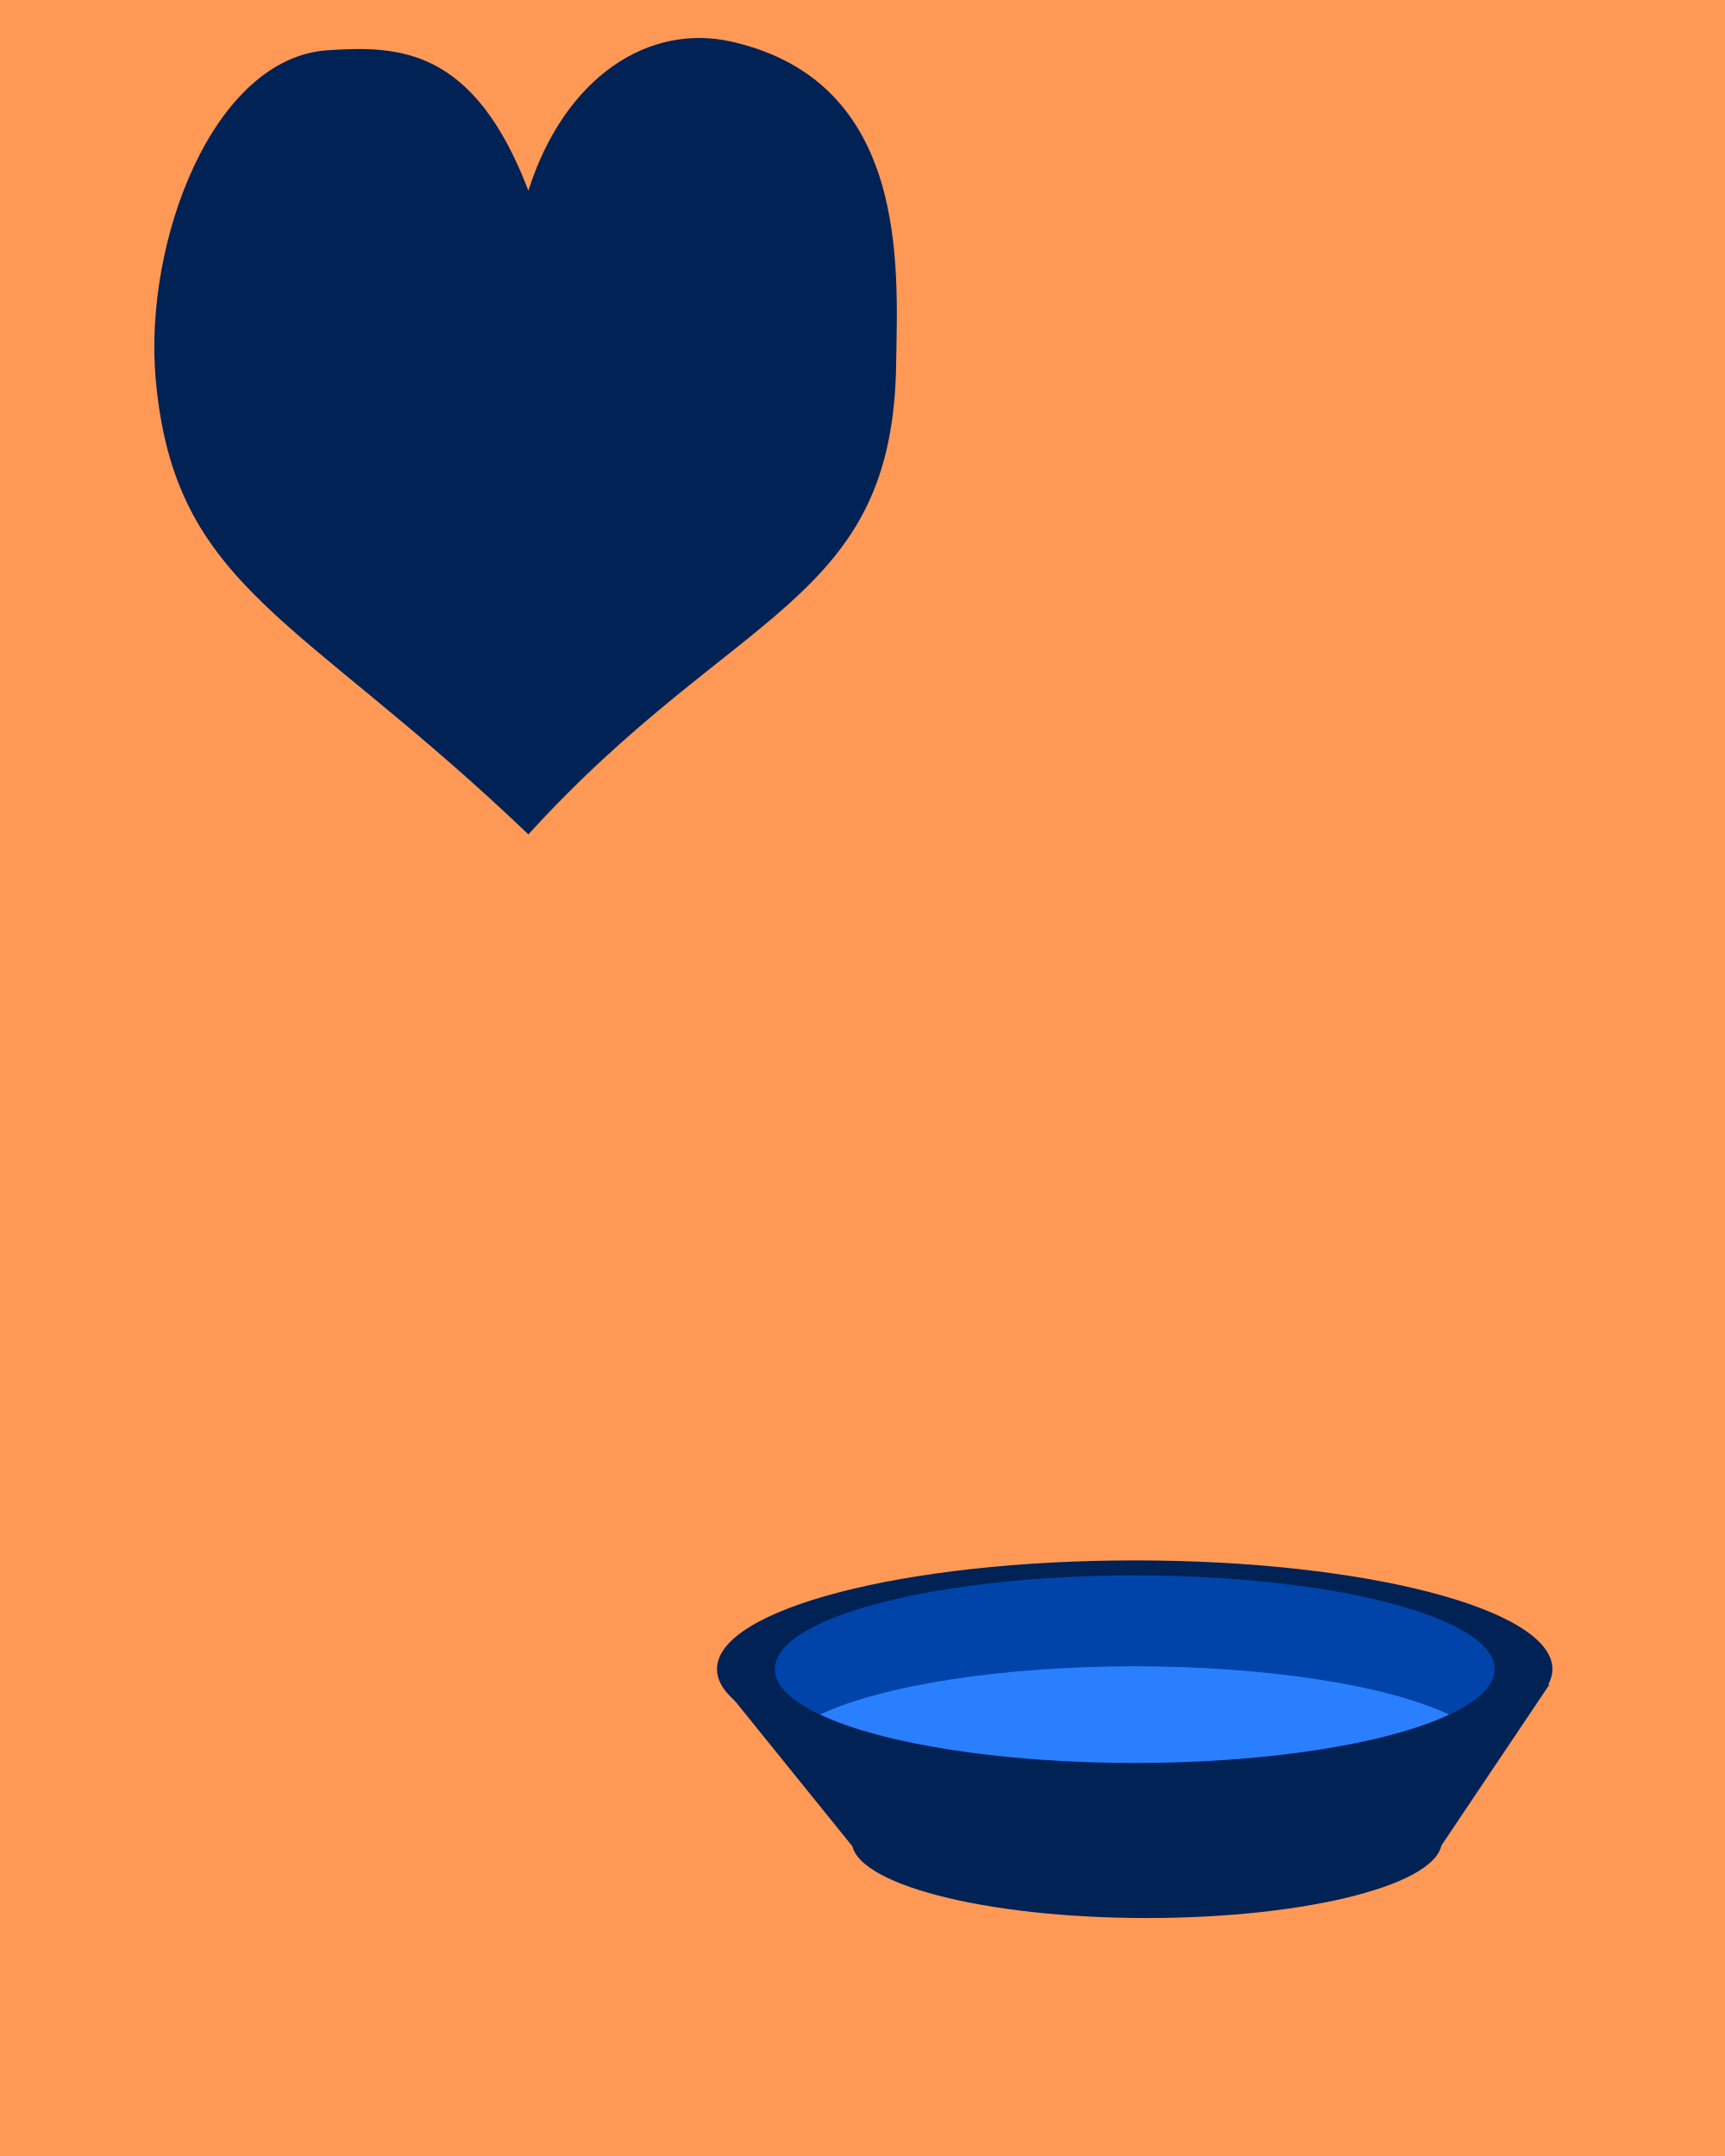
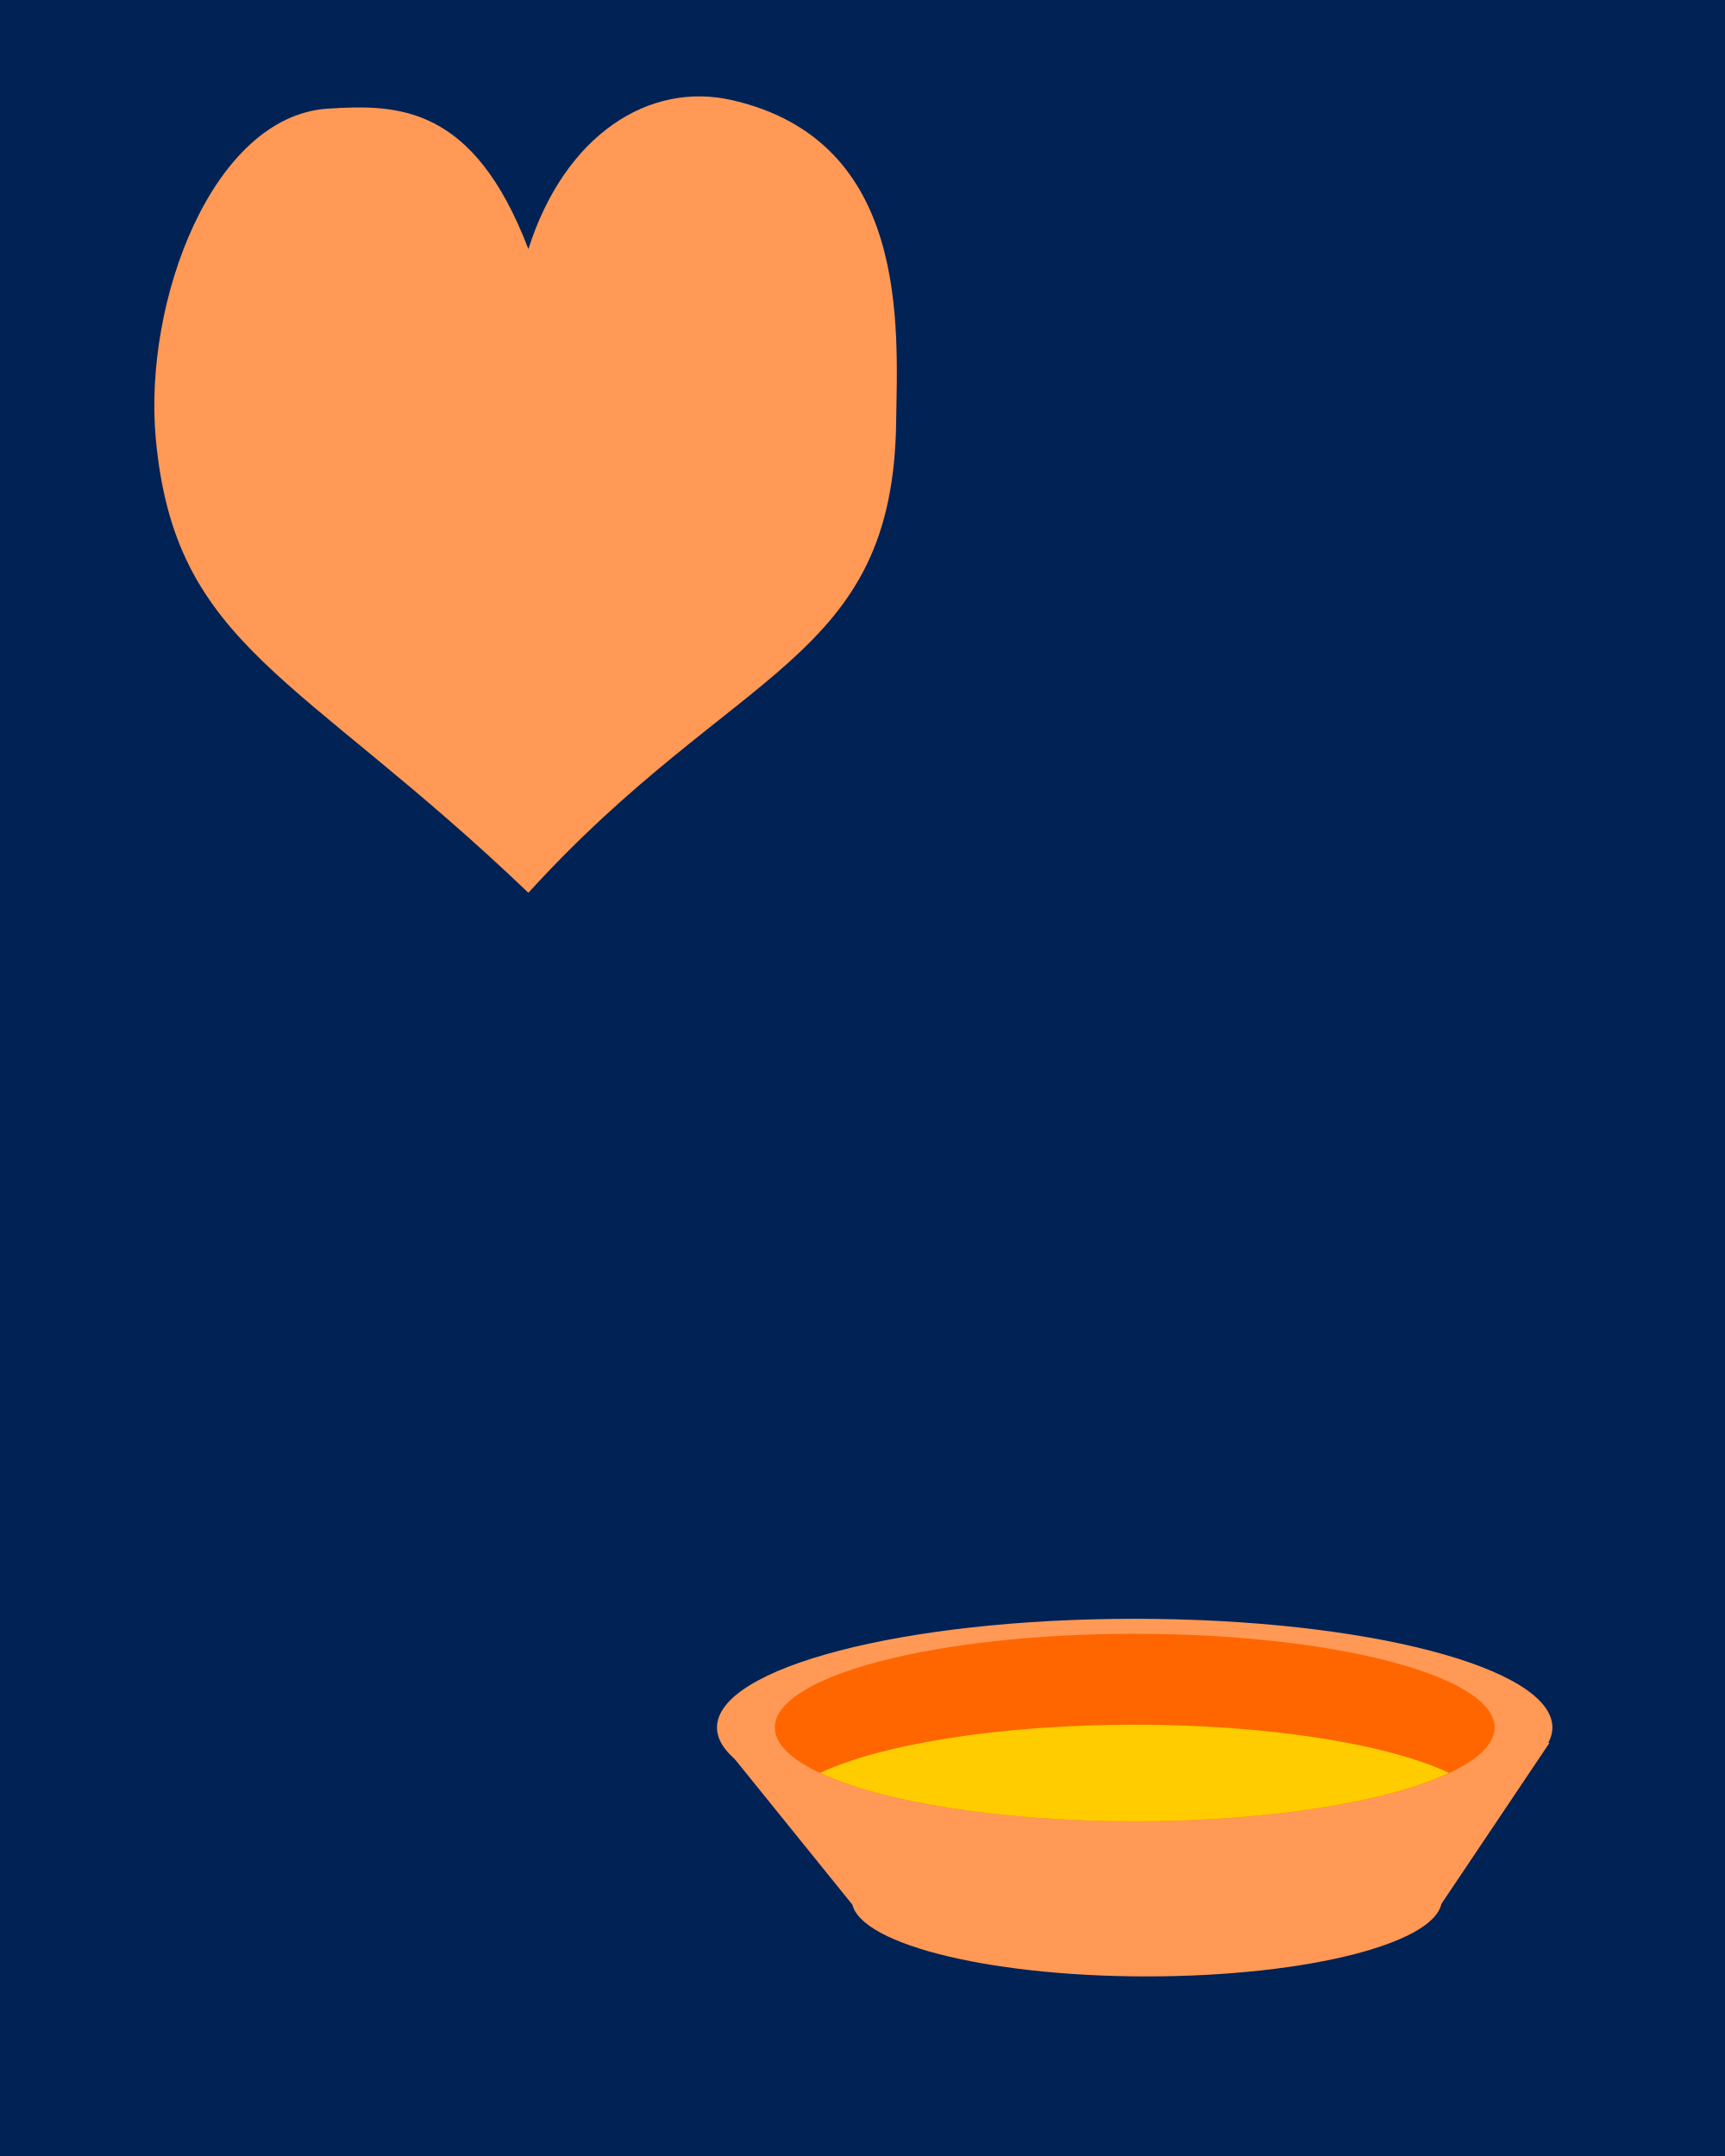
<svg xmlns="http://www.w3.org/2000/svg" width="24" height="30" viewBox="0 0 6.35 7.938" version="1.1" id="svg5">
  <defs id="defs2" />
  <g id="layer1">
-     <rect style="fill:#ff9955;stroke-width:0.229;stroke-linejoin:bevel" id="rect861" width="6.611" height="8.911" x="-0.125" y="-0.779" />
+     <rect style="fill:#002255;stroke-width:0.229;stroke-linejoin:bevel" id="rect861" width="6.611" height="8.911" x="-0.125" y="-0.779" />
  </g>
  <g id="layer2">
-     <path style="fill:#002255;stroke:#000000;stroke-width:0;stroke-linecap:butt;stroke-linejoin:miter;stroke-miterlimit:4;stroke-dasharray:none;stroke-opacity:1" d="M 1.945,3.072 C 2.71,2.232 3.289,2.225 3.299,1.334 3.304,0.987 3.348,0.304 2.696,0.154 2.39,0.083 2.079,0.281 1.945,0.702 1.743,0.173 1.466,0.168 1.206,0.185 0.784,0.213 0.528,0.889 0.573,1.397 0.643,2.17 1.099,2.263 1.945,3.072 Z" id="path934" />
-     <g id="g1248" transform="matrix(1.34772,0,0,1.34772,-1.953733,-2.393773)">
-       <ellipse style="fill:#002255;stroke:#4d4d4d;stroke-width:0" id="path949" cx="4.582" cy="6.806" rx="0.806" ry="0.21" />
-       <ellipse style="fill:#002255;stroke:#4d4d4d;stroke-width:0" id="ellipse951" cx="4.549" cy="6.336" rx="1.141" ry="0.297" />
-       <path style="fill:#002255;fill-opacity:1;stroke:#000000;stroke-width:0;stroke-linecap:butt;stroke-linejoin:miter;stroke-miterlimit:4;stroke-dasharray:none;stroke-opacity:1" d="M 3.424,6.382 3.777,6.819 5.386,6.819 5.682,6.378 Z" id="path1066" />
-       <ellipse style="fill:#0044aa;stroke:#4d4d4d;stroke-width:0" id="ellipse1200" cx="4.549" cy="6.336" rx="0.983" ry="0.256" />
-       <path id="ellipse1220" style="fill:#2a7fff;stroke:#4d4d4d;stroke-width:0" d="m 17.191,23.918 a 3.714,0.967 0 0 0 -3.246,0.498 3.714,0.967 0 0 0 3.246,0.5 3.714,0.967 0 0 0 3.248,-0.5 3.714,0.967 0 0 0 -3.248,-0.498 z" transform="scale(0.2645833)" />
+     <path style="fill:#ff9955;stroke:#000000;stroke-width:0;stroke-linecap:butt;stroke-linejoin:miter;stroke-miterlimit:4;stroke-dasharray:none;stroke-opacity:1" d="M 1.945,3.287 C 2.71,2.447 3.289,2.44 3.299,1.549 3.304,1.202 3.348,0.519 2.696,0.369 2.39,0.298 2.079,0.496 1.945,0.917 1.743,0.388 1.466,0.383 1.206,0.4 0.784,0.428 0.528,1.104 0.573,1.612 0.643,2.385 1.099,2.478 1.945,3.287 Z" id="path934" />
+     <g id="g1248" transform="matrix(1.34772,0,0,1.34772,-1.953733,-2.178799)">
+       <ellipse style="fill:#ff9955;stroke:#4d4d4d;stroke-width:0" id="path949" cx="4.582" cy="6.806" rx="0.806" ry="0.21" />
+       <ellipse style="fill:#ff9955;stroke:#4d4d4d;stroke-width:0" id="ellipse951" cx="4.549" cy="6.336" rx="1.141" ry="0.297" />
+       <path style="fill:#ff9955;fill-opacity:1;stroke:#000000;stroke-width:0;stroke-linecap:butt;stroke-linejoin:miter;stroke-miterlimit:4;stroke-dasharray:none;stroke-opacity:1" d="M 3.424,6.382 3.777,6.819 5.386,6.819 5.682,6.378 Z" id="path1066" />
+       <ellipse style="fill:#ff6600;stroke:#4d4d4d;stroke-width:0" id="ellipse1200" cx="4.549" cy="6.336" rx="0.983" ry="0.256" />
+       <path id="ellipse1220" style="fill:#ffcc00;stroke:#4d4d4d;stroke-width:0" d="m 17.191,23.918 a 3.714,0.967 0 0 0 -3.246,0.498 3.714,0.967 0 0 0 3.246,0.5 3.714,0.967 0 0 0 3.248,-0.5 3.714,0.967 0 0 0 -3.248,-0.498 z" transform="scale(0.2645833)" />
    </g>
  </g>
</svg>
